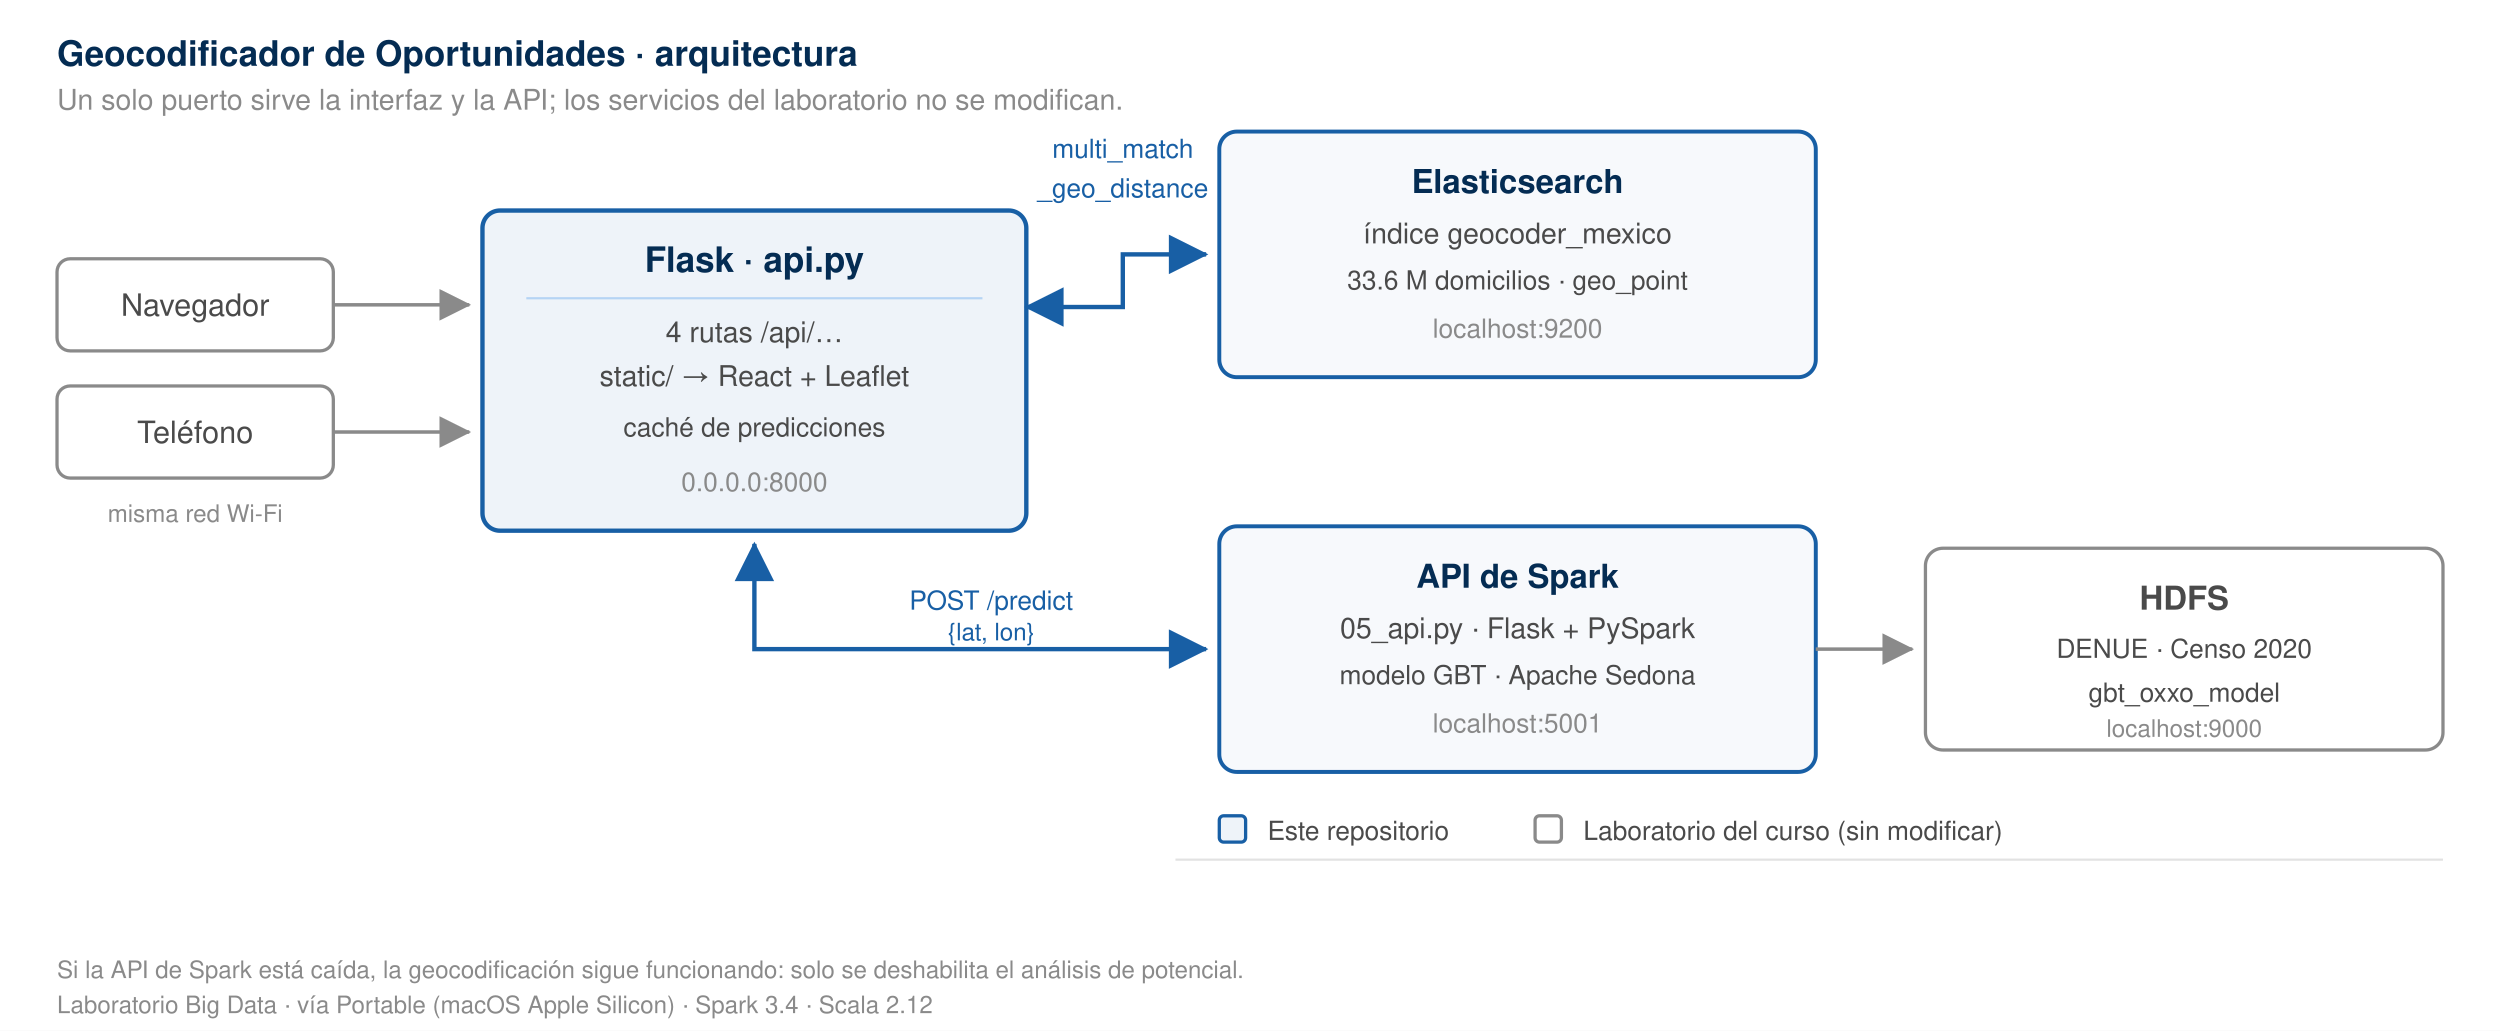
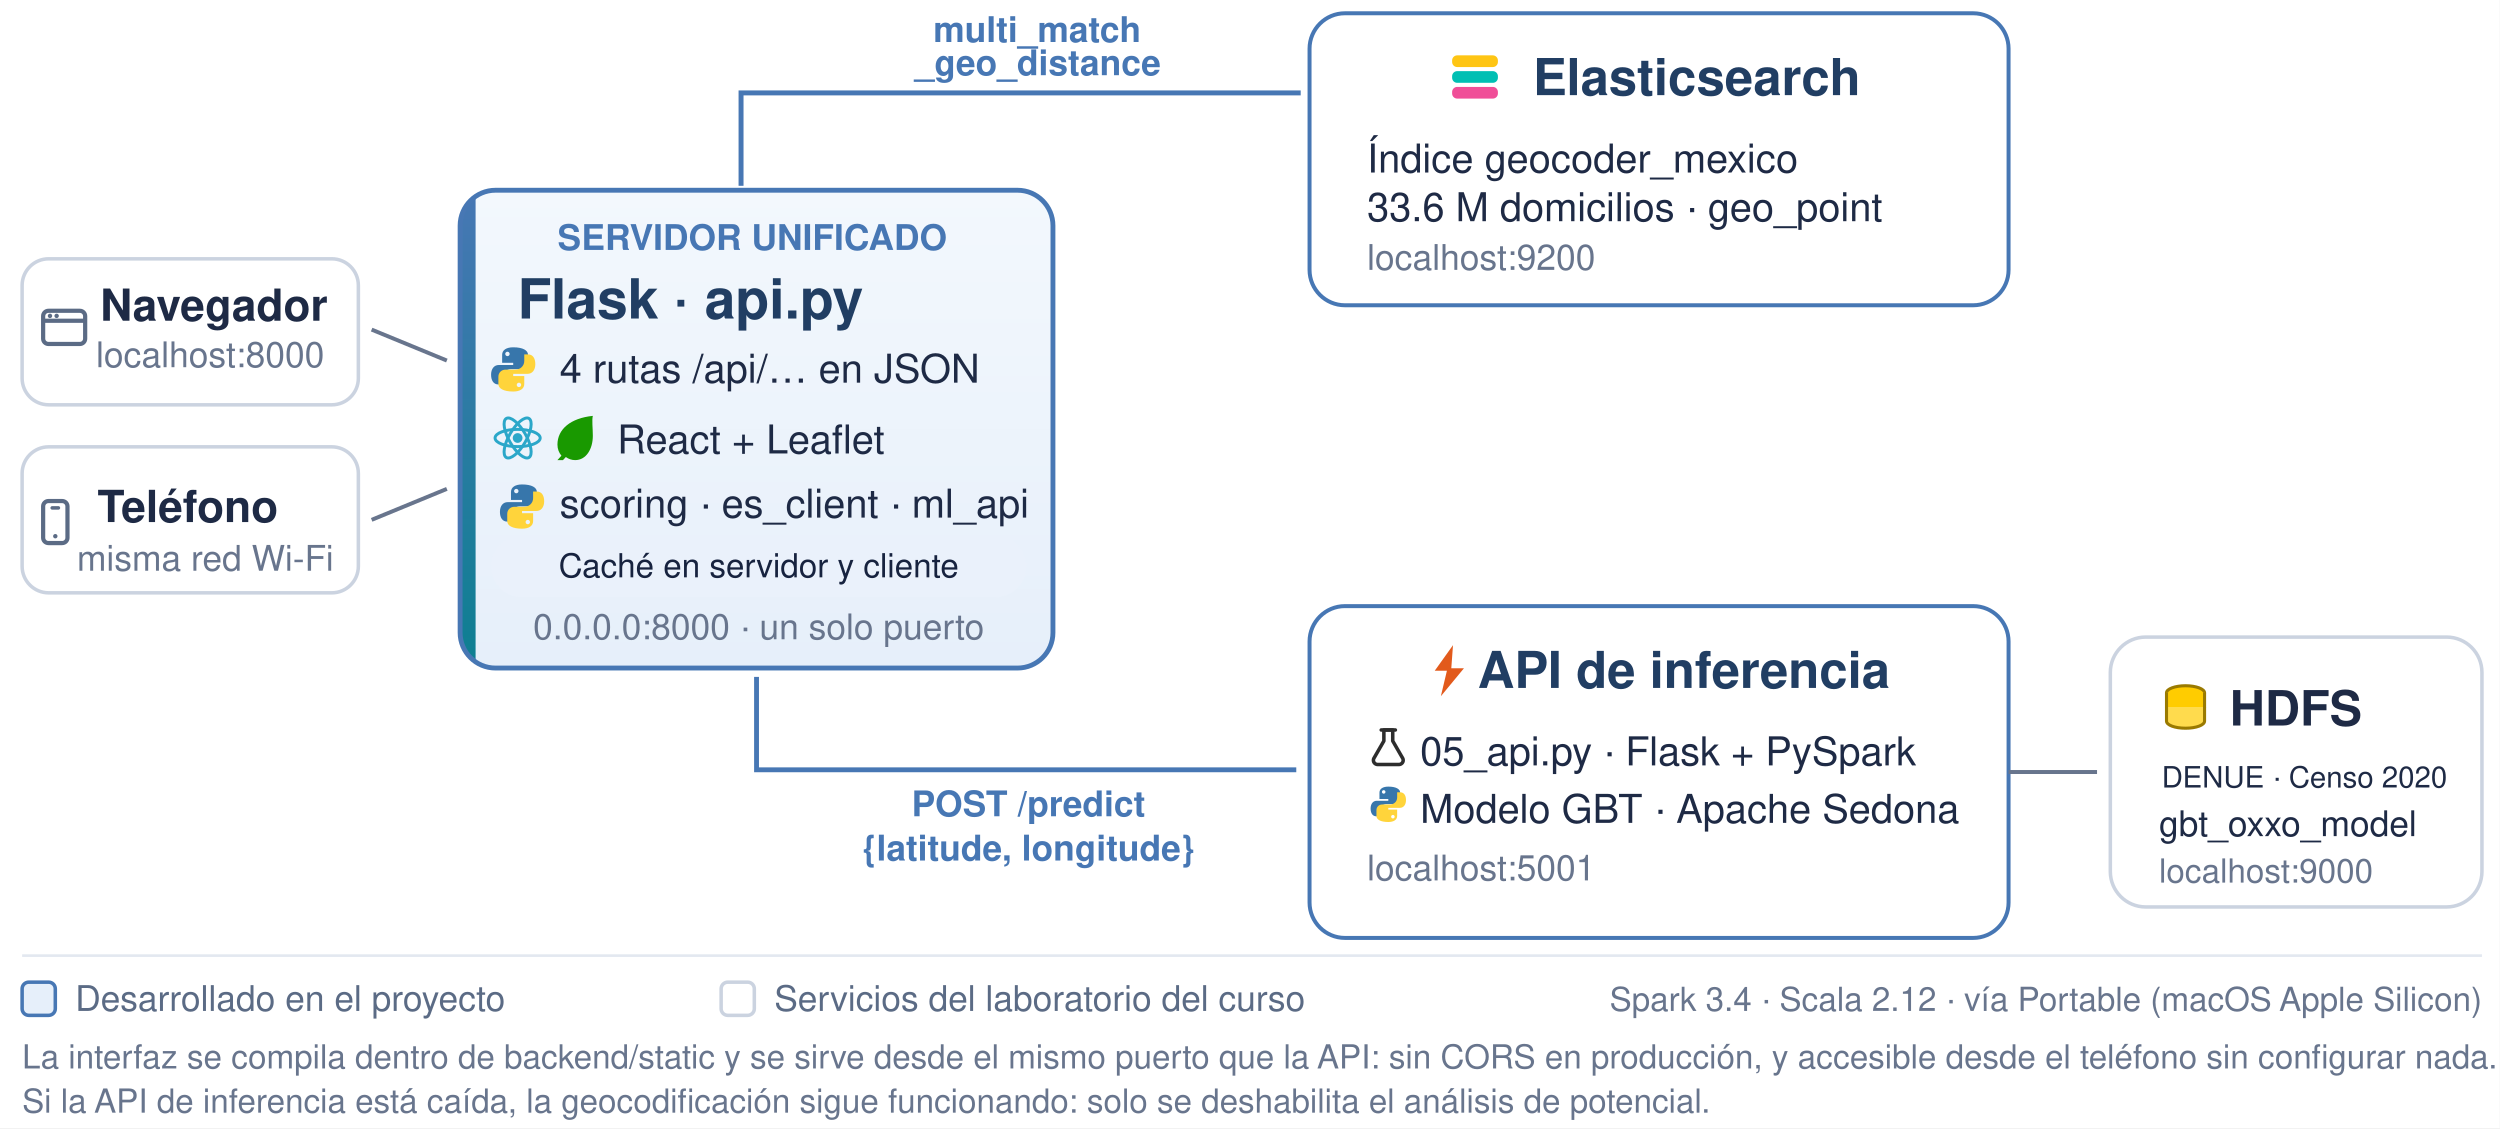
- <svg xmlns="http://www.w3.org/2000/svg" width="1140" height="470" viewBox="0 0 1140 470" font-family="Helvetica, Arial, sans-serif">
+ <svg xmlns="http://www.w3.org/2000/svg" width="100%" height="100%" viewBox="0 0 4709 2125" version="1.1" xml:space="preserve" style="fill-rule:evenodd;clip-rule:evenodd;">
+   <rect x="0" y="0" width="4708.333" height="2125" style="fill:#fff;" />
+   <path d="M675,537.5l0,175c0,27.596 -22.404,50 -50,50l-533.333,0c-27.596,0 -50,-22.404 -50,-50l0,-175c0,-27.596 22.404,-50 50,-50l533.333,0c27.596,0 50,22.404 50,50Z" style="fill:#fff;stroke:#cbd3e0;stroke-width:6.67px;" />
+   <g>
+     <g id="iNav">
+       <path d="M160.417,595.417l0,42.5c0,5.519 -4.481,10 -10,10l-59.167,0c-5.519,0 -10,-4.481 -10,-10l0,-42.5c0,-5.519 4.481,-10 10,-10l59.167,0c5.519,0 10,4.481 10,10Z" style="fill:none;stroke:#5b6b85;stroke-width:7.92px;" />
+       <path d="M81.25,604.167l79.167,0" style="fill:none;fill-rule:nonzero;stroke:#5b6b85;stroke-width:7.92px;" />
+       <circle cx="94.167" cy="595" r="4.167" style="fill:#5b6b85;" />
+       <circle cx="106.667" cy="595" r="4.167" style="fill:#5b6b85;" />
+     </g>
+   </g>
+   <text x="188.814px" y="604.167px" style="font-family:'Helvetica-Bold', 'Helvetica';font-weight:700;font-size:83.333px;fill:#1e2a45;">Navegador</text>
+   <text x="180.859px" y="691.667px" style="font-family:'Helvetica';font-size:66.667px;fill:#68758d;">localhost:8000</text>
+   <path d="M675,891.667l0,175c0,27.596 -22.404,50 -50,50l-533.333,0c-27.596,0 -50,-22.404 -50,-50l0,-175c0,-27.596 22.404,-50 50,-50l533.333,0c27.596,0 50,22.404 50,50Z" style="fill:#fff;stroke:#cbd3e0;stroke-width:6.67px;" />
+   <g>
+     <g id="iTel">
+       <path d="M127.083,953.75l0,59.167c0,5.519 -4.481,10 -10,10l-25.833,0c-5.519,0 -10,-4.481 -10,-10l0,-59.167c0,-5.519 4.481,-10 10,-10l25.833,0c5.519,0 10,4.481 10,10Z" style="fill:none;stroke:#5b6b85;stroke-width:7.92px;" />
+       <path d="M98.333,956.667l11.667,0" style="fill:none;fill-rule:nonzero;stroke:#5b6b85;stroke-width:6.67px;stroke-linecap:round;" />
+       <circle cx="104.167" cy="1010" r="4.167" style="fill:#5b6b85;" />
+     </g>
+   </g>
+   <text x="183.634px" y="983.333px" style="font-family:'Helvetica-Bold', 'Helvetica';font-weight:700;font-size:83.333px;fill:#1e2a45;">T<tspan x="228.394px 274.74px " y="983.333px 983.333px ">el</tspan>éfono</text>
+   <text x="144.922px" y="1075px" style="font-family:'Helvetica';font-size:66.667px;fill:#68758d;">misma red Wi-Fi</text>
+   <path d="M1983.333,425l0,766.667c0,36.794 -29.872,66.667 -66.667,66.667l-983.333,0c-36.794,0 -66.667,-29.872 -66.667,-66.667l0,-766.667c0,-36.794 29.872,-66.667 66.667,-66.667l983.333,0c36.794,0 66.667,29.872 66.667,66.667Z" style="fill:url(#_Linear1);" />
+   <clipPath id="_clip2">
+     <path d="M1983.333,425l0,766.667c0,36.794 -29.872,66.667 -66.667,66.667l-983.333,0c-36.794,0 -66.667,-29.872 -66.667,-66.667l0,-766.667c0,-36.794 29.872,-66.667 66.667,-66.667l983.333,0c36.794,0 66.667,29.872 66.667,66.667Z" />
+   </clipPath>
+   <g clip-path="url(#_clip2)">
+     <rect x="866.667" y="358.333" width="29.167" height="900" style="fill:url(#_Linear3);" />
+   </g>
+   <path d="M1983.333,425l0,766.667c0,36.794 -29.872,66.667 -66.667,66.667l-983.333,0c-36.794,0 -66.667,-29.872 -66.667,-66.667l0,-766.667c0,-36.794 29.872,-66.667 66.667,-66.667l983.333,0c36.794,0 66.667,29.872 66.667,66.667Z" style="fill:none;stroke:#4777b4;stroke-width:9.17px;" />
+   <text x="1050px" y="470.833px" style="font-family:'Helvetica-Bold', 'Helvetica';font-weight:700;font-size:66.667px;fill:#4777b4;">S<tspan x="1095.133px 1140.266px 1187.905px 1233.038px 1252.227px 1301.038px 1353.56px 1402.371px 1421.56px 1470.371px 1519.182px 1538.371px 1579.76px 1598.949px 1647.76px 1696.572px 1745.383px " y="470.833px 470.833px 470.833px 470.833px 470.833px 470.833px 470.833px 470.833px 470.833px 470.833px 470.833px 470.833px 470.833px 470.833px 470.833px 470.833px 470.833px ">ERVIDOR UNIFICADO</tspan>
+   </text>
+   <text x="975px" y="600px" style="font-family:'Helvetica-Bold', 'Helvetica';font-weight:700;font-size:104.167px;fill:#213e63;">Flask · api.py</text>
+   <g>
+     <g id="iPython">
+       <path d="M966.667,654.167c-12.5,0 -20.833,5 -20.833,14.167l0,15l20.833,0l0,4.167l-27.083,0c-8.75,0 -14.583,7.083 -14.583,18.333c0,11.25 5,18.333 13.75,18.333l7.083,0l0,-12.5c0,-9.167 7.5,-16.25 16.667,-16.25l18.75,0c7.5,0 13.333,-5.833 13.333,-13.333l0,-13.75c0,-8.333 -9.583,-14.167 -27.917,-14.167Zm-10.833,8.333c2.286,0 4.167,1.881 4.167,4.167c0,2.286 -1.881,4.167 -4.167,4.167c-2.286,0 -4.167,-1.881 -4.167,-4.167c0,-2.286 1.881,-4.167 4.167,-4.167Z" style="fill:#3776ab;fill-rule:nonzero;" />
+       <path d="M966.667,737.5c12.5,0 20.833,-5 20.833,-14.167l0,-15l-20.833,0l0,-4.167l27.083,0c8.75,0 14.583,-7.083 14.583,-18.333c0,-11.25 -5,-18.333 -13.75,-18.333l-7.083,0l0,12.5c0,9.167 -7.5,16.25 -16.667,16.25l-18.75,0c-7.5,0 -13.333,5.833 -13.333,13.333l0,13.75c0,8.333 9.583,14.167 27.917,14.167Zm10.833,-8.333c-2.286,0 -4.167,-1.881 -4.167,-4.167c0,-2.286 1.881,-4.167 4.167,-4.167c2.286,0 4.167,1.881 4.167,4.167c0,2.286 -1.881,4.167 -4.167,4.167Z" style="fill:#ffd43b;fill-rule:nonzero;" />
+     </g>
+   </g>
+   <text x="1054.167px" y="720.833px" style="font-family:'Helvetica';font-size:75px;fill:#1e2a45;">4 rutas /api/… en JSON</text>
+   <g>
+     <g id="iReact">
+       <circle cx="975" cy="825" r="9.167" style="fill:#2ba7c9;" />
+       <g>
+         <ellipse cx="975" cy="825" rx="42.5" ry="16.25" style="fill:none;stroke:#2ba7c9;stroke-width:5.63px;" />
+         <path d="M989.073,816.875c11.728,20.314 14.944,40.447 7.177,44.931c-7.767,4.484 -23.595,-8.367 -35.323,-28.681c-11.728,-20.314 -14.944,-40.447 -7.177,-44.931c7.767,-4.484 23.595,8.367 35.323,28.681Z" style="fill:none;stroke:#2ba7c9;stroke-width:5.63px;" />
+         <path d="M989.073,833.125c-11.728,20.314 -27.556,33.165 -35.323,28.681c-7.767,-4.484 -4.551,-24.617 7.177,-44.931c11.728,-20.314 27.556,-33.165 35.323,-28.681c7.767,4.484 4.551,24.617 -7.177,44.931Z" style="fill:none;stroke:#2ba7c9;stroke-width:5.63px;" />
+       </g>
+     </g>
+   </g>
+   <g>
+     <g id="iLeaflet">
+       <path d="M1116.667,783.333c-41.667,4.167 -66.667,25 -66.667,54.167c0,8.333 2.917,15.417 7.5,20.833l-7.5,8.333l10.417,0l5.417,-5.833c5,3.75 11.25,5.833 17.5,5.833c20.833,0 33.333,-20.833 33.333,-45.833c0,-14.583 -2.083,-29.167 0,-37.5Z" style="fill:#199900;fill-rule:nonzero;" />
+     </g>
+   </g>
+   <g transform="matrix(75,0,0,75,1569.031,854.1667)" />
+   <g transform="matrix(75,0,0,75,1589.868,854.1667)" />
+   <text x="1162.5px" y="854.167px" style="font-family:'Helvetica';font-size:75px;fill:#1e2a45;">React + Leaﬂet</text>
+   <g>
+     <g id="iPython1">
+       <path d="M983.333,912.5c-12.5,0 -20.833,5 -20.833,14.167l0,15l20.833,0l0,4.167l-27.083,0c-8.75,0 -14.583,7.083 -14.583,18.333c0,11.25 5,18.333 13.75,18.333l7.083,0l0,-12.5c0,-9.167 7.5,-16.25 16.667,-16.25l18.75,0c7.5,0 13.333,-5.833 13.333,-13.333l0,-13.75c0,-8.333 -9.583,-14.167 -27.917,-14.167Zm-10.833,8.333c2.286,0 4.167,1.881 4.167,4.167c0,2.286 -1.881,4.167 -4.167,4.167c-2.286,0 -4.167,-1.881 -4.167,-4.167c0,-2.286 1.881,-4.167 4.167,-4.167Z" style="fill:#3776ab;fill-rule:nonzero;" />
+       <path d="M983.333,995.833c12.5,0 20.833,-5 20.833,-14.167l0,-15l-20.833,0l0,-4.167l27.083,0c8.75,0 14.583,-7.083 14.583,-18.333c0,-11.25 -5,-18.333 -13.75,-18.333l-7.083,0l0,12.5c0,9.167 -7.5,16.25 -16.667,16.25l-18.75,0c-7.5,0 -13.333,5.833 -13.333,13.333l0,13.75c0,8.333 9.583,14.167 27.917,14.167Zm10.833,-8.333c-2.286,0 -4.167,-1.881 -4.167,-4.167c0,-2.286 1.881,-4.167 4.167,-4.167c2.286,0 4.167,1.881 4.167,4.167c0,2.286 -1.881,4.167 -4.167,4.167Z" style="fill:#ffd43b;fill-rule:nonzero;" />
+     </g>
+   </g>
+   <text x="1054.167px" y="975px" style="font-family:'Helvetica';font-size:75px;fill:#1e2a45;">scoring · es_client · ml_api</text>
+   <path d="M1933.333,1066.667c0,32.195 -26.138,58.333 -58.333,58.333l-891.667,0c-32.195,0 -58.333,-26.138 -58.333,-58.333c0,-32.195 26.138,-58.333 58.333,-58.333l891.667,0c32.195,0 58.333,26.138 58.333,58.333Z" style="fill:#eaf1fb;" />
+   <text x="1052.244px" y="1087.5px" style="font-family:'Helvetica';font-size:62.5px;fill:#17233f;">Caché en servidor y cliente</text>
+   <text x="1004.167px" y="1204.167px" style="font-family:'Helvetica';font-size:66.667px;fill:#68758d;">0.0.0.0:8000 · un solo puerto</text>
+   <path d="M3783.333,91.667l0,416.667c0,36.794 -29.872,66.667 -66.667,66.667l-1183.333,0c-36.794,0 -66.667,-29.872 -66.667,-66.667l0,-416.667c0,-36.794 29.872,-66.667 66.667,-66.667l1183.333,0c36.794,0 66.667,29.872 66.667,66.667Z" style="fill:#fff;stroke:#4777b4;stroke-width:7.5px;" />
+   <g>
+     <g id="iElastic">
+       <path d="M2821.458,113.854l0,2.875c0,5.289 -4.294,9.583 -9.583,9.583l-67.083,0c-5.289,0 -9.583,-4.294 -9.583,-9.583l0,-2.875c0,-5.289 4.294,-9.583 9.583,-9.583l67.083,0c5.289,0 9.583,4.294 9.583,9.583Z" style="fill:#fec514;" />
+       <path d="M2821.458,143.562l0,2.875c0,5.289 -4.294,9.583 -9.583,9.583l-67.083,0c-5.289,0 -9.583,-4.294 -9.583,-9.583l0,-2.875c0,-5.289 4.294,-9.583 9.583,-9.583l67.083,0c5.289,0 9.583,4.294 9.583,9.583Z" style="fill:#00bfb3;" />
+       <path d="M2821.458,173.271l0,2.875c0,5.289 -4.294,9.583 -9.583,9.583l-67.083,0c-5.289,0 -9.583,-4.294 -9.583,-9.583l0,-2.875c0,-5.289 4.294,-9.583 9.583,-9.583l67.083,0c5.289,0 9.583,4.294 9.583,9.583Z" style="fill:#f04e98;" />
+     </g>
+   </g>
+   <text x="2887.5px" y="179.167px" style="font-family:'Helvetica-Bold', 'Helvetica';font-weight:700;font-size:95.833px;fill:#213e63;">Elasticsearch</text>
+   <text x="2575px" y="325px" style="font-family:'Helvetica';font-size:75px;fill:#1e2a45;">Índice geocoder_mexico</text>
+   <text x="2575px" y="416.667px" style="font-family:'Helvetica';font-size:75px;fill:#1e2a45;">33.6 M domicilios · geo_point</text>
+   <text x="2575px" y="508.333px" style="font-family:'Helvetica';font-size:66.667px;fill:#68758d;">localhost:9200</text>
+   <path d="M3783.333,1208.333l0,491.667c0,36.794 -29.872,66.667 -66.667,66.667l-1183.333,0c-36.794,0 -66.667,-29.872 -66.667,-66.667l0,-491.667c0,-36.794 29.872,-66.667 66.667,-66.667l1183.333,0c36.794,0 66.667,29.872 66.667,66.667Z" style="fill:#fff;stroke:#4777b4;stroke-width:7.5px;" />
+   <g>
+     <g id="iSpark">
+       <path d="M2736.875,1215.208l-34.375,48.125l22.917,0l-11.458,48.125l43.542,-52.708l-23.833,0l3.208,-43.542Z" style="fill:#e25a1c;fill-rule:nonzero;" />
+     </g>
+   </g>
+   <text x="2783.333px" y="1295.833px" style="font-family:'Helvetica-Bold', 'Helvetica';font-weight:700;font-size:95.833px;fill:#213e63;">API de inferencia</text>
+   <g>
+     <g id="iFlask">
+       <path d="M2606.667,1375l0,20.667l-19,33c-0.481,1.047 -0.73,2.186 -0.73,3.338c0,4.287 3.445,7.851 7.73,7.995l40.667,0c4.284,-0.145 7.73,-3.709 7.73,-7.995c0,-1.152 -0.249,-2.291 -0.73,-3.338l-19,-33l0,-20.667l-16.667,0Z" style="fill:none;fill-rule:nonzero;stroke:#2d2d2d;stroke-width:6.67px;stroke-linejoin:round;" />
+       <path d="M2601.667,1375l26.667,0" style="fill:none;fill-rule:nonzero;stroke:#2d2d2d;stroke-width:6.67px;stroke-linecap:round;" />
+     </g>
+   </g>
+   <text x="2675px" y="1441.667px" style="font-family:'Helvetica';font-size:75px;fill:#1e2a45;">05_api.py · Flask + PySpark</text>
+   <g>
+     <g id="iPython2">
+       <path d="M2615,1481.667c-10,0 -16.667,4 -16.667,11.333l0,12l16.667,0l0,3.333l-21.667,0c-7,0 -11.667,5.667 -11.667,14.667c0,9 4,14.667 11,14.667l5.667,0l0,-10c0,-7.333 6,-13 13.333,-13l15,0c6,0 10.667,-4.667 10.667,-10.667l0,-11c0,-6.667 -7.667,-11.333 -22.333,-11.333Zm-8.667,6.667c1.829,0 3.333,1.505 3.333,3.333c0,1.829 -1.505,3.333 -3.333,3.333c-1.829,0 -3.333,-1.505 -3.333,-3.333c0,-1.829 1.505,-3.333 3.333,-3.333Z" style="fill:#3776ab;fill-rule:nonzero;" />
+       <path d="M2615,1548.333c10,0 16.667,-4 16.667,-11.333l0,-12l-16.667,0l0,-3.333l21.667,0c7,0 11.667,-5.667 11.667,-14.667c0,-9 -4,-14.667 -11,-14.667l-5.667,0l0,10c0,7.333 -6,13 -13.333,13l-15,0c-6,0 -10.667,4.667 -10.667,10.667l0,11c0,6.667 7.667,11.333 22.333,11.333Zm8.667,-6.667c-1.829,0 -3.333,-1.505 -3.333,-3.333c0,-1.829 1.505,-3.333 3.333,-3.333c1.829,0 3.333,1.505 3.333,3.333c0,1.829 -1.505,3.333 -3.333,3.333Z" style="fill:#ffd43b;fill-rule:nonzero;" />
+     </g>
+   </g>
+   <text x="2675px" y="1550px" style="font-family:'Helvetica';font-size:75px;fill:#1e2a45;">Modelo GBT<tspan x="3094.678px 3115.515px 3136.353px 3153.088px 3203.113px " y="1550px 1550px 1550px 1550px 1550px "> · Ap</tspan>ache Sedona</text>
+   <text x="2575px" y="1658.333px" style="font-family:'Helvetica';font-size:66.667px;fill:#68758d;">localhost:5001</text>
+   <path d="M4675,1266.667l0,375c0,36.794 -29.872,66.667 -66.667,66.667l-566.667,0c-36.794,0 -66.667,-29.872 -66.667,-66.667l0,-375c0,-36.794 29.872,-66.667 66.667,-66.667l566.667,0c36.794,0 66.667,29.872 66.667,66.667Z" style="fill:#fff;stroke:#cbd3e0;stroke-width:6.67px;" />
+   <g>
+     <g id="iHadoop">
+       <ellipse cx="4116.667" cy="1305" rx="35.833" ry="13.333" style="fill:#fc0;stroke:#9a7a00;stroke-width:5.83px;" />
+       <path d="M4080.833,1305l0,26.667c0,7.5 15.833,13.333 35.833,13.333c20,0 35.833,-5.833 35.833,-13.333l0,-26.667" style="fill:#fc0;fill-rule:nonzero;stroke:#9a7a00;stroke-width:5.83px;" />
+       <path d="M4080.833,1331.667l0,26.667c0,7.5 15.833,13.333 35.833,13.333c20,0 35.833,-5.833 35.833,-13.333l0,-26.667" style="fill:#ffdb4d;fill-rule:nonzero;stroke:#9a7a00;stroke-width:5.83px;" />
+     </g>
+   </g>
+   <text x="4200px" y="1366.667px" style="font-family:'Helvetica-Bold', 'Helvetica';font-weight:700;font-size:91.667px;fill:#1e2a45;">HDFS</text>
+   <text x="4071.742px" y="1483.355px" style="font-family:'Helvetica';font-size:55.387px;fill:#1e2a45;">DENUE · Censo 2020</text>
+   <text x="4066.667px" y="1575px" style="font-family:'Helvetica';font-size:66.667px;fill:#1e2a45;">gbt_oxxo_model</text>
+   <text x="4066.667px" y="1662.5px" style="font-family:'Helvetica';font-size:62.5px;fill:#68758d;">localhost:9000</text>
+   <path d="M700,620.833l141.667,58.333" style="fill:none;fill-rule:nonzero;stroke:#68758d;stroke-width:7.5px;" />
+   <path d="M700,979.167l141.667,-58.333" style="fill:none;fill-rule:nonzero;stroke:#68758d;stroke-width:7.5px;" />
+   <text x="1757.829px" y="79.167px" style="font-family:'Helvetica-Bold', 'Helvetica';font-weight:700;font-size:66.667px;fill:#4777b4;">multi_match</text>
+   <text x="1722.591px" y="141.667px" style="font-family:'Helvetica-Bold', 'Helvetica';font-weight:700;font-size:66.667px;fill:#4777b4;">_geo_distance</text>
+   <path d="M1425,1275l0,175l1016.667,0" style="fill:none;fill-rule:nonzero;stroke:#4777b4;stroke-width:9.17px;" />
+   <text x="1717.09px" y="1537.5px" style="font-family:'Helvetica-Bold', 'Helvetica';font-weight:700;font-size:66.667px;fill:#4777b4;">POST /predict</text>
+   <text x="1624.544px" y="1620.833px" style="font-family:'Helvetica-Bold', 'Helvetica';font-weight:700;font-size:66.667px;fill:#4777b4;">{latitude, longitude}</text>
+   <path d="M3783.333,1454.167l166.667,0" style="fill:none;fill-rule:nonzero;stroke:#68758d;stroke-width:7.5px;" />
+   <path d="M41.667,1800l4633.333,0" style="fill:none;fill-rule:nonzero;stroke:#e3e8f0;stroke-width:5px;" />
+   <path d="M104.167,1862.5l0,37.5c0,6.899 -5.601,12.5 -12.5,12.5l-37.5,0c-6.899,0 -12.5,-5.601 -12.5,-12.5l0,-37.5c0,-6.899 5.601,-12.5 12.5,-12.5l37.5,0c6.899,0 12.5,5.601 12.5,12.5Z" style="fill:#e6effa;stroke:#4777b4;stroke-width:6.67px;" />
+   <text x="141.667px" y="1904.167px" style="font-family:'Helvetica';font-size:66.667px;fill:#5b6b85;">Desarrollado en el proyecto</text>
+   <path d="M1420.833,1862.5l0,37.5c0,6.899 -5.601,12.5 -12.5,12.5l-37.5,0c-6.899,0 -12.5,-5.601 -12.5,-12.5l0,-37.5c0,-6.899 5.601,-12.5 12.5,-12.5l37.5,0c6.899,0 12.5,5.601 12.5,12.5Z" style="fill:#fff;stroke:#cbd3e0;stroke-width:6.67px;" />
+   <text x="1458.333px" y="1904.167px" style="font-family:'Helvetica';font-size:66.667px;fill:#5b6b85;">Servicios del laboratorio del curso</text>
+   <text x="3031.781px" y="1904.167px" style="font-family:'Helvetica';font-size:62.5px;fill:#68758d;">Spark 3.4 · Scala 2.12 · vía Portable (macOS <tspan x="4292.859px 4334.546px " y="1904.167px 1904.167px ">Ap</tspan>ple Silicon)</text>
+   <g transform="matrix(62.5,0,0,62.5,4356.547,2012.5)" />
+   <g transform="matrix(62.5,0,0,62.5,4373.912,2012.5)" />
+   <text x="41.667px" y="2012.5px" style="font-family:'Helvetica';font-size:62.5px;fill:#68758d;">La interfaz se compila dentro de backend/static y se sirve desde el mismo puerto que la <tspan x="2480.509px 2522.196px " y="2012.5px 2012.5px ">AP</tspan>I: sin CORS en producción, y accesible desde el teléfono sin conﬁgurar nada.</text>
+   <g transform="matrix(62.5,0,0,62.5,1278.605,2095.833)" />
+   <g transform="matrix(62.5,0,0,62.5,1295.97,2095.833)" />
+   <text x="41.667px" y="2095.833px" style="font-family:'Helvetica';font-size:62.5px;fill:#68758d;">Si la <tspan x="177.195px 218.882px " y="2095.833px 2095.833px ">AP</tspan>I de inferencia está caída, la geocodiﬁcación sigue funcionando: solo se deshabilita el análisis de potencial.</text>
+   <path d="M1395.833,350l0,-175l1054.167,0" style="fill:none;fill-rule:nonzero;stroke:#4777b4;stroke-width:9.34px;" />
  <defs>
-     <marker id="a" markerWidth="9" markerHeight="9" refX="8.5" refY="4.5" orient="auto">
-       <path d="M0,0 L9,4.5 L0,9 z" fill="#185FA5" />
-     </marker>
-     <marker id="as" markerWidth="9" markerHeight="9" refX="0.5" refY="4.5" orient="auto">
-       <path d="M9,0 L0,4.5 L9,9 z" fill="#185FA5" />
-     </marker>
-     <marker id="g" markerWidth="9" markerHeight="9" refX="8.5" refY="4.5" orient="auto">
-       <path d="M0,0 L9,4.5 L0,9 z" fill="#8a8a8a" />
-     </marker>
+     <linearGradient id="_Linear1" x1="0" y1="0" x2="1" y2="0" gradientUnits="userSpaceOnUse" gradientTransform="matrix(0,900,-900,0,866.6667,358.3333)">
+       <stop offset="0" style="stop-color:#f3f8fd;stop-opacity:1" />
+       <stop offset="1" style="stop-color:#e6effa;stop-opacity:1" />
+     </linearGradient>
+     <linearGradient id="_Linear3" x1="0" y1="0" x2="1" y2="0" gradientUnits="userSpaceOnUse" gradientTransform="matrix(0,900,-900,0,866.6667,358.3333)">
+       <stop offset="0" style="stop-color:#4777b4;stop-opacity:1" />
+       <stop offset="1" style="stop-color:#0d7f91;stop-opacity:1" />
+     </linearGradient>
  </defs>
-   <rect width="1140" height="470" fill="#ffffff" />
-   <text x="26" y="30" font-size="16" font-weight="bold" fill="#042C53">Geocodificador de Oportunidades · arquitectura</text>
-   <text x="26" y="50" font-size="13" fill="#8a8a8a">Un solo puerto sirve la interfaz y la API; los servicios del laboratorio no se modifican.</text>
-   <rect x="26" y="118" width="126" height="42" rx="6" fill="#ffffff" stroke="#8a8a8a" stroke-width="1.5" />
-   <text x="89" y="144" font-size="14" fill="#4a4a4a" text-anchor="middle">Navegador</text>
-   <rect x="26" y="176" width="126" height="42" rx="6" fill="#ffffff" stroke="#8a8a8a" stroke-width="1.5" />
-   <text x="89" y="202" font-size="14" fill="#4a4a4a" text-anchor="middle">Teléfono</text>
-   <text x="89" y="238" font-size="11" fill="#8a8a8a" text-anchor="middle">misma red Wi-Fi</text>
-   <line x1="152" y1="139" x2="214" y2="139" stroke="#8a8a8a" stroke-width="1.6" marker-end="url(#g)" />
-   <line x1="152" y1="197" x2="214" y2="197" stroke="#8a8a8a" stroke-width="1.6" marker-end="url(#g)" />
-   <rect x="220" y="96" width="248" height="146" rx="8" fill="#EEF3F9" stroke="#185FA5" stroke-width="2" />
-   <text x="344" y="124" font-size="16" font-weight="bold" fill="#042C53" text-anchor="middle">Flask · api.py</text>
-   <line x1="240" y1="136" x2="448" y2="136" stroke="#B5D4F4" stroke-width="1" />
-   <text x="344" y="156" font-size="13" fill="#4a4a4a" text-anchor="middle">4 rutas /api/…</text>
-   <text x="344" y="176" font-size="13" fill="#4a4a4a" text-anchor="middle">static/ → React + Leaflet</text>
-   <text x="344" y="199" font-size="12" fill="#4a4a4a" text-anchor="middle">caché de predicciones</text>
-   <text x="344" y="224" font-size="12" fill="#8a8a8a" text-anchor="middle">0.0.0.0:8000</text>
-   <rect x="556" y="60" width="272" height="112" rx="8" fill="#F7F9FC" stroke="#185FA5" stroke-width="1.8" />
-   <text x="692" y="88" font-size="15" font-weight="bold" fill="#042C53" text-anchor="middle">Elasticsearch</text>
-   <text x="692" y="111" font-size="13" fill="#4a4a4a" text-anchor="middle">índice geocoder_mexico</text>
-   <text x="692" y="132" font-size="12" fill="#4a4a4a" text-anchor="middle">33.6 M domicilios · geo_point</text>
-   <text x="692" y="154" font-size="12" fill="#8a8a8a" text-anchor="middle">localhost:9200</text>
-   <path d="M468 140 H512 V116 H550" fill="none" stroke="#185FA5" stroke-width="2" marker-end="url(#a)" marker-start="url(#as)" />
-   <text x="512" y="72" font-size="12" fill="#185FA5" text-anchor="middle">multi_match</text>
-   <text x="512" y="90" font-size="12" fill="#185FA5" text-anchor="middle">_geo_distance</text>
-   <rect x="556" y="240" width="272" height="112" rx="8" fill="#F7F9FC" stroke="#185FA5" stroke-width="1.8" />
-   <text x="692" y="268" font-size="15" font-weight="bold" fill="#042C53" text-anchor="middle">API de Spark</text>
-   <text x="692" y="291" font-size="13" fill="#4a4a4a" text-anchor="middle">05_api.py · Flask + PySpark</text>
-   <text x="692" y="312" font-size="12" fill="#4a4a4a" text-anchor="middle">modelo GBT · Apache Sedona</text>
-   <text x="692" y="334" font-size="12" fill="#8a8a8a" text-anchor="middle">localhost:5001</text>
-   <path d="M344 248 V296 H550" fill="none" stroke="#185FA5" stroke-width="2" marker-end="url(#a)" marker-start="url(#as)" />
-   <text x="452" y="278" font-size="12" fill="#185FA5" text-anchor="middle">POST /predict</text>
-   <text x="452" y="292" font-size="11" fill="#185FA5" text-anchor="middle">{lat, lon}</text>
-   <rect x="878" y="250" width="236" height="92" rx="8" fill="#ffffff" stroke="#8a8a8a" stroke-width="1.5" />
-   <text x="996" y="278" font-size="15" font-weight="bold" fill="#4a4a4a" text-anchor="middle">HDFS</text>
-   <text x="996" y="300" font-size="12" fill="#4a4a4a" text-anchor="middle">DENUE · Censo 2020</text>
-   <text x="996" y="320" font-size="12" fill="#4a4a4a" text-anchor="middle">gbt_oxxo_model</text>
-   <text x="996" y="336" font-size="11" fill="#8a8a8a" text-anchor="middle">localhost:9000</text>
-   <line x1="828" y1="296" x2="872" y2="296" stroke="#8a8a8a" stroke-width="1.6" marker-end="url(#g)" />
-   <line x1="536" y1="392" x2="1114" y2="392" stroke="#e2e2e2" stroke-width="1" />
-   <rect x="556" y="372" width="12" height="12" rx="2" fill="#EEF3F9" stroke="#185FA5" stroke-width="1.5" />
-   <text x="578" y="383" font-size="12" fill="#4a4a4a">Este repositorio</text>
-   <rect x="700" y="372" width="12" height="12" rx="2" fill="#ffffff" stroke="#8a8a8a" stroke-width="1.5" />
-   <text x="722" y="383" font-size="12" fill="#4a4a4a">Laboratorio del curso (sin modificar)</text>
-   <text x="26" y="446" font-size="11" fill="#8a8a8a">Si la API de Spark está caída, la geocodificación sigue funcionando: solo se deshabilita el análisis de potencial.</text>
-   <text x="26" y="462" font-size="11" fill="#8a8a8a">Laboratorio Big Data · vía Portable (macOS Apple Silicon) · Spark 3.4 · Scala 2.12</text>
</svg>
